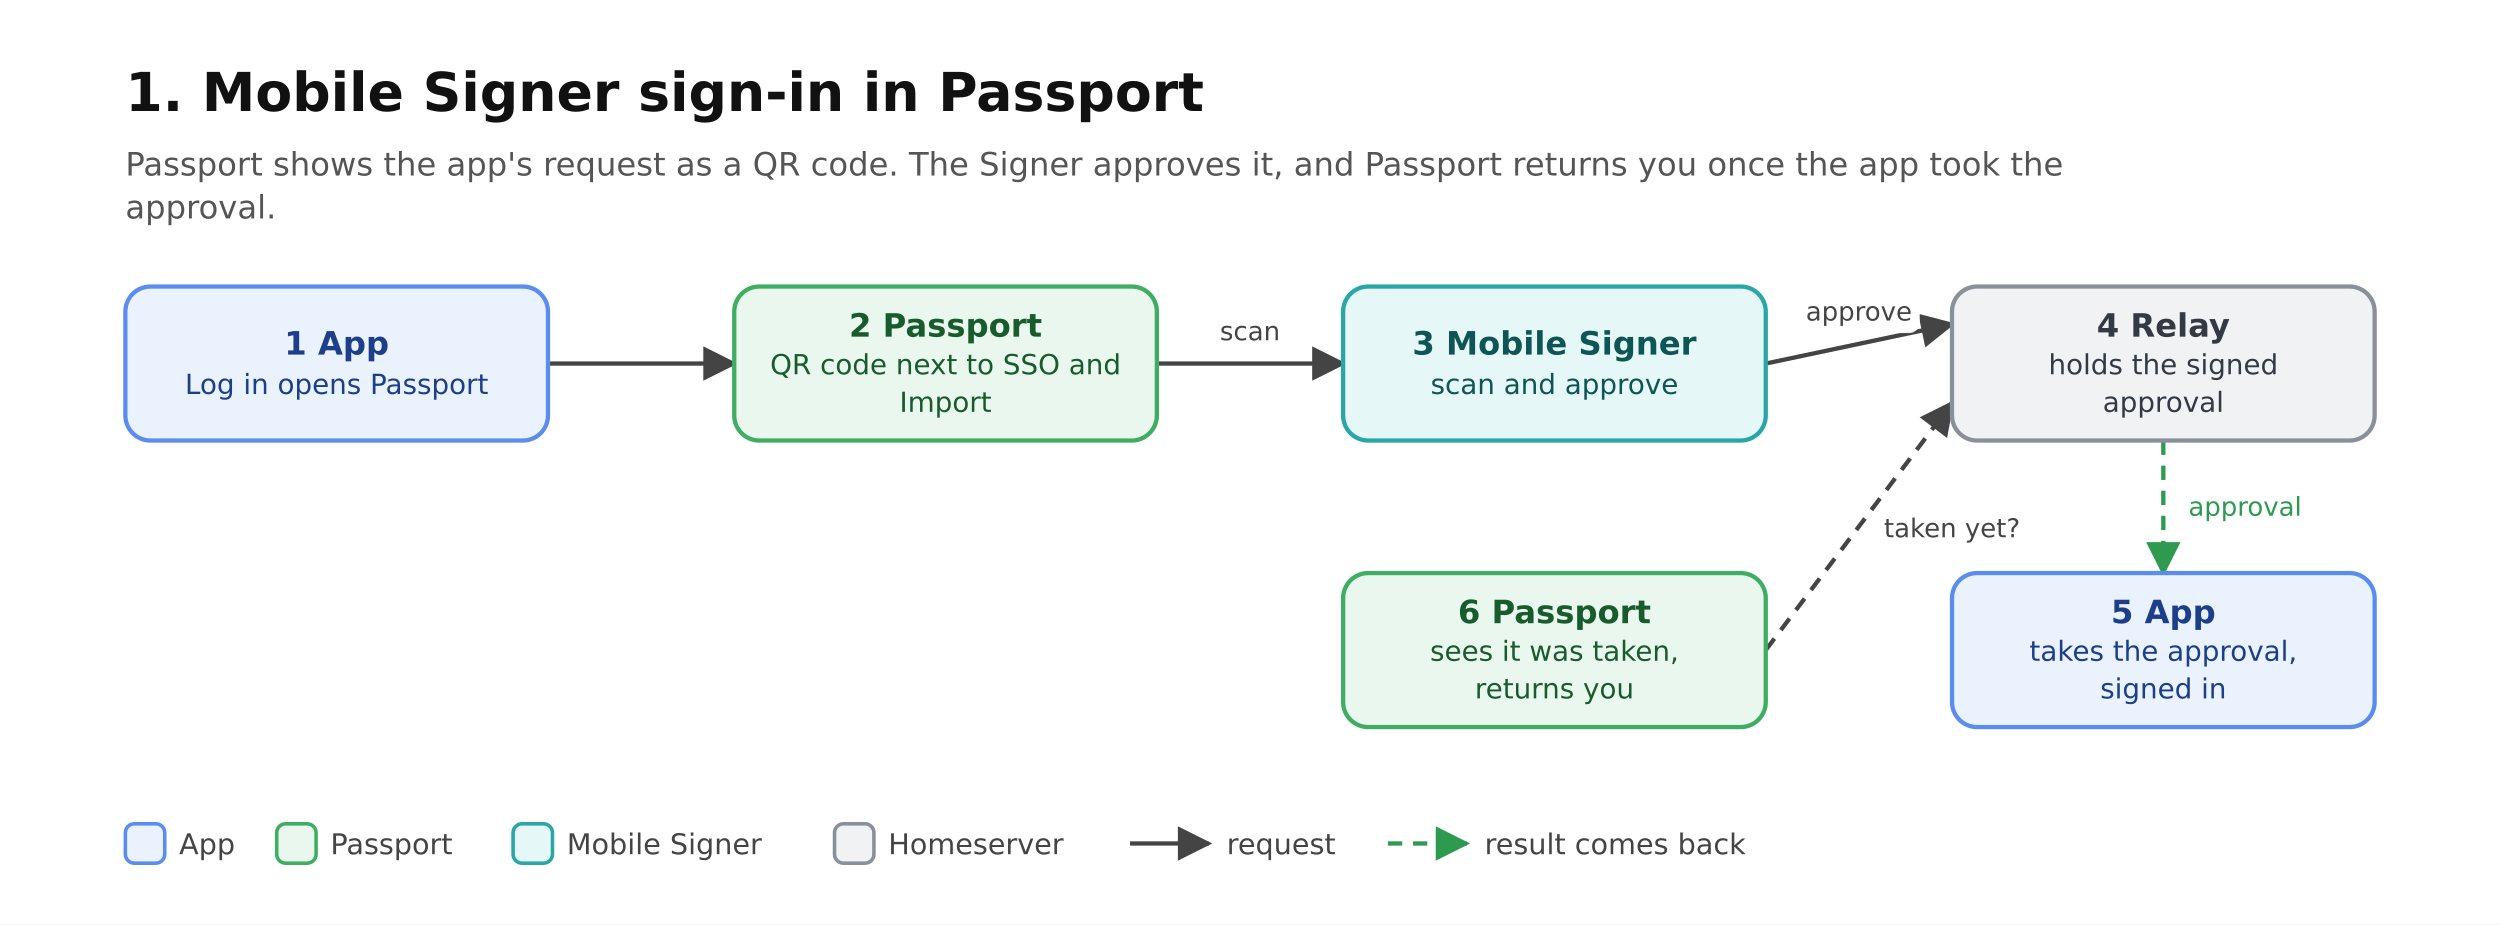
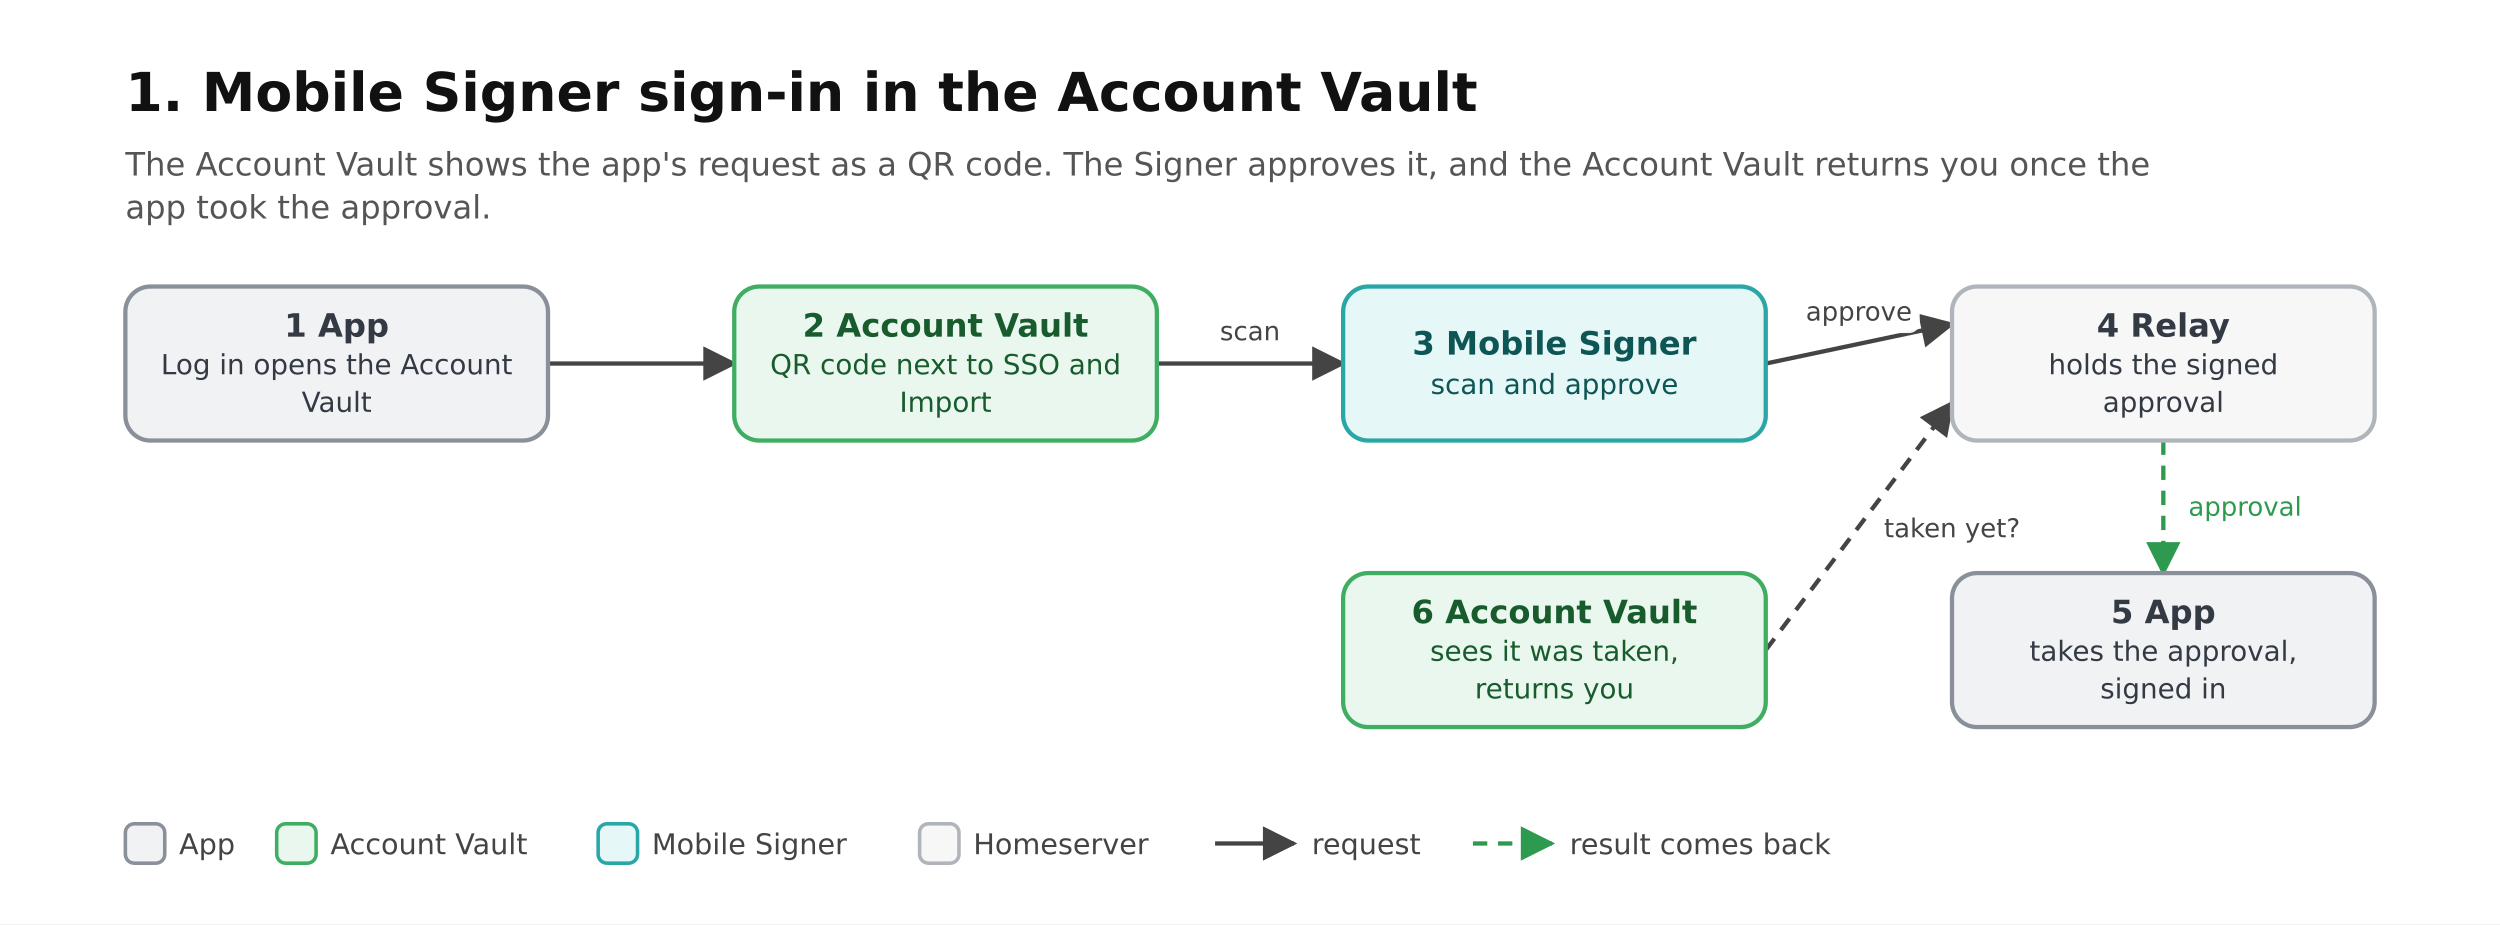
<svg xmlns="http://www.w3.org/2000/svg" viewBox="0 0 1396 516" width="1396" height="516" font-family="DejaVu Sans, Verdana, sans-serif">
  <defs>
    <marker id="ar" viewBox="0 0 10 10" refX="9" refY="5" markerWidth="8" markerHeight="8" orient="auto">
      <path d="M0,0 L10,5 L0,10 z" fill="#444" />
    </marker>
    <marker id="ag" viewBox="0 0 10 10" refX="9" refY="5" markerWidth="8" markerHeight="8" orient="auto">
      <path d="M0,0 L10,5 L0,10 z" fill="#2E9A50" />
    </marker>
  </defs>
  <rect width="1396" height="516" fill="#FFFFFF" />
-   <text x="70" y="62" font-size="30" font-weight="bold" fill="#111">1. Mobile Signer sign-in in Passport</text>
-   <text x="70" y="98" font-size="18" fill="#555">Passport shows the app's request as a QR code. The Signer approves it, and Passport returns you once the app took the</text>
-   <text x="70" y="122" font-size="18" fill="#555">approval.</text>
+   <text x="70" y="62" font-size="30" font-weight="bold" fill="#111">1. Mobile Signer sign-in in the Account Vault</text>
+   <text x="70" y="98" font-size="18" fill="#555">The Account Vault shows the app's request as a QR code. The Signer approves it, and the Account Vault returns you once the</text>
+   <text x="70" y="122" font-size="18" fill="#555">app took the approval.</text>
  <path d="M306,203 L410,203" fill="none" stroke="#444" stroke-width="2.4" marker-end="url(#ar)" />
  <path d="M646,203 L750,203" fill="none" stroke="#444" stroke-width="2.4" marker-end="url(#ar)" />
  <path d="M986,203 L1090,181" fill="none" stroke="#444" stroke-width="2.4" marker-end="url(#ar)" />
  <path d="M1208,246 L1208,320" fill="none" stroke="#2E9A50" stroke-width="2.4" stroke-dasharray="8 6" marker-end="url(#ag)" />
  <path d="M986,363 L1090,225" fill="none" stroke="#444" stroke-width="2.4" stroke-dasharray="8 6" marker-end="url(#ar)" />
-   <rect x="70" y="160" width="236" height="86" rx="14" fill="#EAF2FE" stroke="#5B8DEF" stroke-width="2.4" />
-   <text x="188" y="198" font-size="18" font-weight="bold" fill="#1D3F8A" text-anchor="middle">1 App</text>
-   <text x="188" y="220" font-size="15.5" fill="#1D3F8A" text-anchor="middle">Log in opens Passport</text>
+   <rect x="70" y="160" width="236" height="86" rx="14" fill="#F1F2F4" stroke="#8A9099" stroke-width="2.4" />
+   <text x="188" y="188" font-size="18" font-weight="bold" fill="#333A44" text-anchor="middle">1 App</text>
+   <text x="188" y="209" font-size="15.5" fill="#333A44" text-anchor="middle">Log in opens the Account</text>
+   <text x="188" y="230" font-size="15.5" fill="#333A44" text-anchor="middle">Vault</text>
  <rect x="410" y="160" width="236" height="86" rx="14" fill="#EAF7EE" stroke="#3FAE63" stroke-width="2.4" />
-   <text x="528" y="188" font-size="18" font-weight="bold" fill="#185C2E" text-anchor="middle">2 Passport</text>
+   <text x="528" y="188" font-size="18" font-weight="bold" fill="#185C2E" text-anchor="middle">2 Account Vault</text>
  <text x="528" y="209" font-size="15.5" fill="#185C2E" text-anchor="middle">QR code next to SSO and</text>
  <text x="528" y="230" font-size="15.5" fill="#185C2E" text-anchor="middle">Import</text>
  <rect x="750" y="160" width="236" height="86" rx="14" fill="#E6F7F7" stroke="#2AA6A6" stroke-width="2.4" />
  <text x="868" y="198" font-size="18" font-weight="bold" fill="#0E5555" text-anchor="middle">3 Mobile Signer</text>
  <text x="868" y="220" font-size="15.5" fill="#0E5555" text-anchor="middle">scan and approve</text>
-   <rect x="1090" y="160" width="236" height="86" rx="14" fill="#F1F2F4" stroke="#8A9099" stroke-width="2.4" />
+   <rect x="1090" y="160" width="236" height="86" rx="14" fill="#F7F7F8" stroke="#B0B4BB" stroke-width="2.4" />
  <text x="1208" y="188" font-size="18" font-weight="bold" fill="#333A44" text-anchor="middle">4 Relay</text>
  <text x="1208" y="209" font-size="15.5" fill="#333A44" text-anchor="middle">holds the signed</text>
  <text x="1208" y="230" font-size="15.5" fill="#333A44" text-anchor="middle">approval</text>
-   <rect x="1090" y="320" width="236" height="86" rx="14" fill="#EAF2FE" stroke="#5B8DEF" stroke-width="2.4" />
-   <text x="1208" y="348" font-size="18" font-weight="bold" fill="#1D3F8A" text-anchor="middle">5 App</text>
-   <text x="1208" y="369" font-size="15.5" fill="#1D3F8A" text-anchor="middle">takes the approval,</text>
-   <text x="1208" y="390" font-size="15.5" fill="#1D3F8A" text-anchor="middle">signed in</text>
+   <rect x="1090" y="320" width="236" height="86" rx="14" fill="#F1F2F4" stroke="#8A9099" stroke-width="2.4" />
+   <text x="1208" y="348" font-size="18" font-weight="bold" fill="#333A44" text-anchor="middle">5 App</text>
+   <text x="1208" y="369" font-size="15.5" fill="#333A44" text-anchor="middle">takes the approval,</text>
+   <text x="1208" y="390" font-size="15.5" fill="#333A44" text-anchor="middle">signed in</text>
  <rect x="750" y="320" width="236" height="86" rx="14" fill="#EAF7EE" stroke="#3FAE63" stroke-width="2.4" />
-   <text x="868" y="348" font-size="18" font-weight="bold" fill="#185C2E" text-anchor="middle">6 Passport</text>
+   <text x="868" y="348" font-size="18" font-weight="bold" fill="#185C2E" text-anchor="middle">6 Account Vault</text>
  <text x="868" y="369" font-size="15.5" fill="#185C2E" text-anchor="middle">sees it was taken,</text>
  <text x="868" y="390" font-size="15.5" fill="#185C2E" text-anchor="middle">returns you</text>
  <rect x="676" y="172" width="45" height="25" rx="6" fill="#FFFFFF" opacity="0.92" />
  <text x="698" y="190" font-size="14.5" fill="#444" text-anchor="middle">scan</text>
  <rect x="1003" y="161" width="69" height="25" rx="6" fill="#FFFFFF" opacity="0.92" />
  <text x="1038" y="179" font-size="14.5" fill="#444" text-anchor="middle">approve</text>
  <rect x="1216" y="270" width="78" height="25" rx="6" fill="#FFFFFF" opacity="0.92" />
  <text x="1222" y="288" font-size="14.5" fill="#2E9A50" text-anchor="start">approval</text>
  <rect x="1046" y="282" width="94" height="25" rx="6" fill="#FFFFFF" opacity="0.92" />
  <text x="1052" y="300" font-size="14.5" fill="#444" text-anchor="start">taken yet?</text>
-   <rect x="70" y="460" width="22" height="22" rx="5" fill="#EAF2FE" stroke="#5B8DEF" stroke-width="2" />
+   <rect x="70" y="460" width="22" height="22" rx="5" fill="#F1F2F4" stroke="#8A9099" stroke-width="2" />
  <text x="100" y="477" font-size="16" fill="#444">App</text>
  <rect x="154.5" y="460" width="22" height="22" rx="5" fill="#EAF7EE" stroke="#3FAE63" stroke-width="2" />
-   <text x="184.5" y="477" font-size="16" fill="#444">Passport</text>
-   <rect x="286.5" y="460" width="22" height="22" rx="5" fill="#E6F7F7" stroke="#2AA6A6" stroke-width="2" />
-   <text x="316.5" y="477" font-size="16" fill="#444">Mobile Signer</text>
-   <rect x="466.0" y="460" width="22" height="22" rx="5" fill="#F1F2F4" stroke="#8A9099" stroke-width="2" />
-   <text x="496.0" y="477" font-size="16" fill="#444">Homeserver</text>
-   <path d="M631.0,471 L675.0,471" stroke="#444" stroke-width="2.4" marker-end="url(#ar)" />
-   <text x="685.0" y="477" font-size="16" fill="#444">request</text>
-   <path d="M775.0,471 L819.0,471" stroke="#2E9A50" stroke-width="2.4" stroke-dasharray="8 6" marker-end="url(#ag)" />
-   <text x="829.0" y="477" font-size="16" fill="#444">result comes back</text>
+   <text x="184.5" y="477" font-size="16" fill="#444">Account Vault</text>
+   <rect x="334.0" y="460" width="22" height="22" rx="5" fill="#E6F7F7" stroke="#2AA6A6" stroke-width="2" />
+   <text x="364.0" y="477" font-size="16" fill="#444">Mobile Signer</text>
+   <rect x="513.5" y="460" width="22" height="22" rx="5" fill="#F7F7F8" stroke="#B0B4BB" stroke-width="2" />
+   <text x="543.5" y="477" font-size="16" fill="#444">Homeserver</text>
+   <path d="M678.5,471 L722.5,471" stroke="#444" stroke-width="2.4" marker-end="url(#ar)" />
+   <text x="732.5" y="477" font-size="16" fill="#444">request</text>
+   <path d="M822.5,471 L866.5,471" stroke="#2E9A50" stroke-width="2.4" stroke-dasharray="8 6" marker-end="url(#ag)" />
+   <text x="876.5" y="477" font-size="16" fill="#444">result comes back</text>
</svg>
